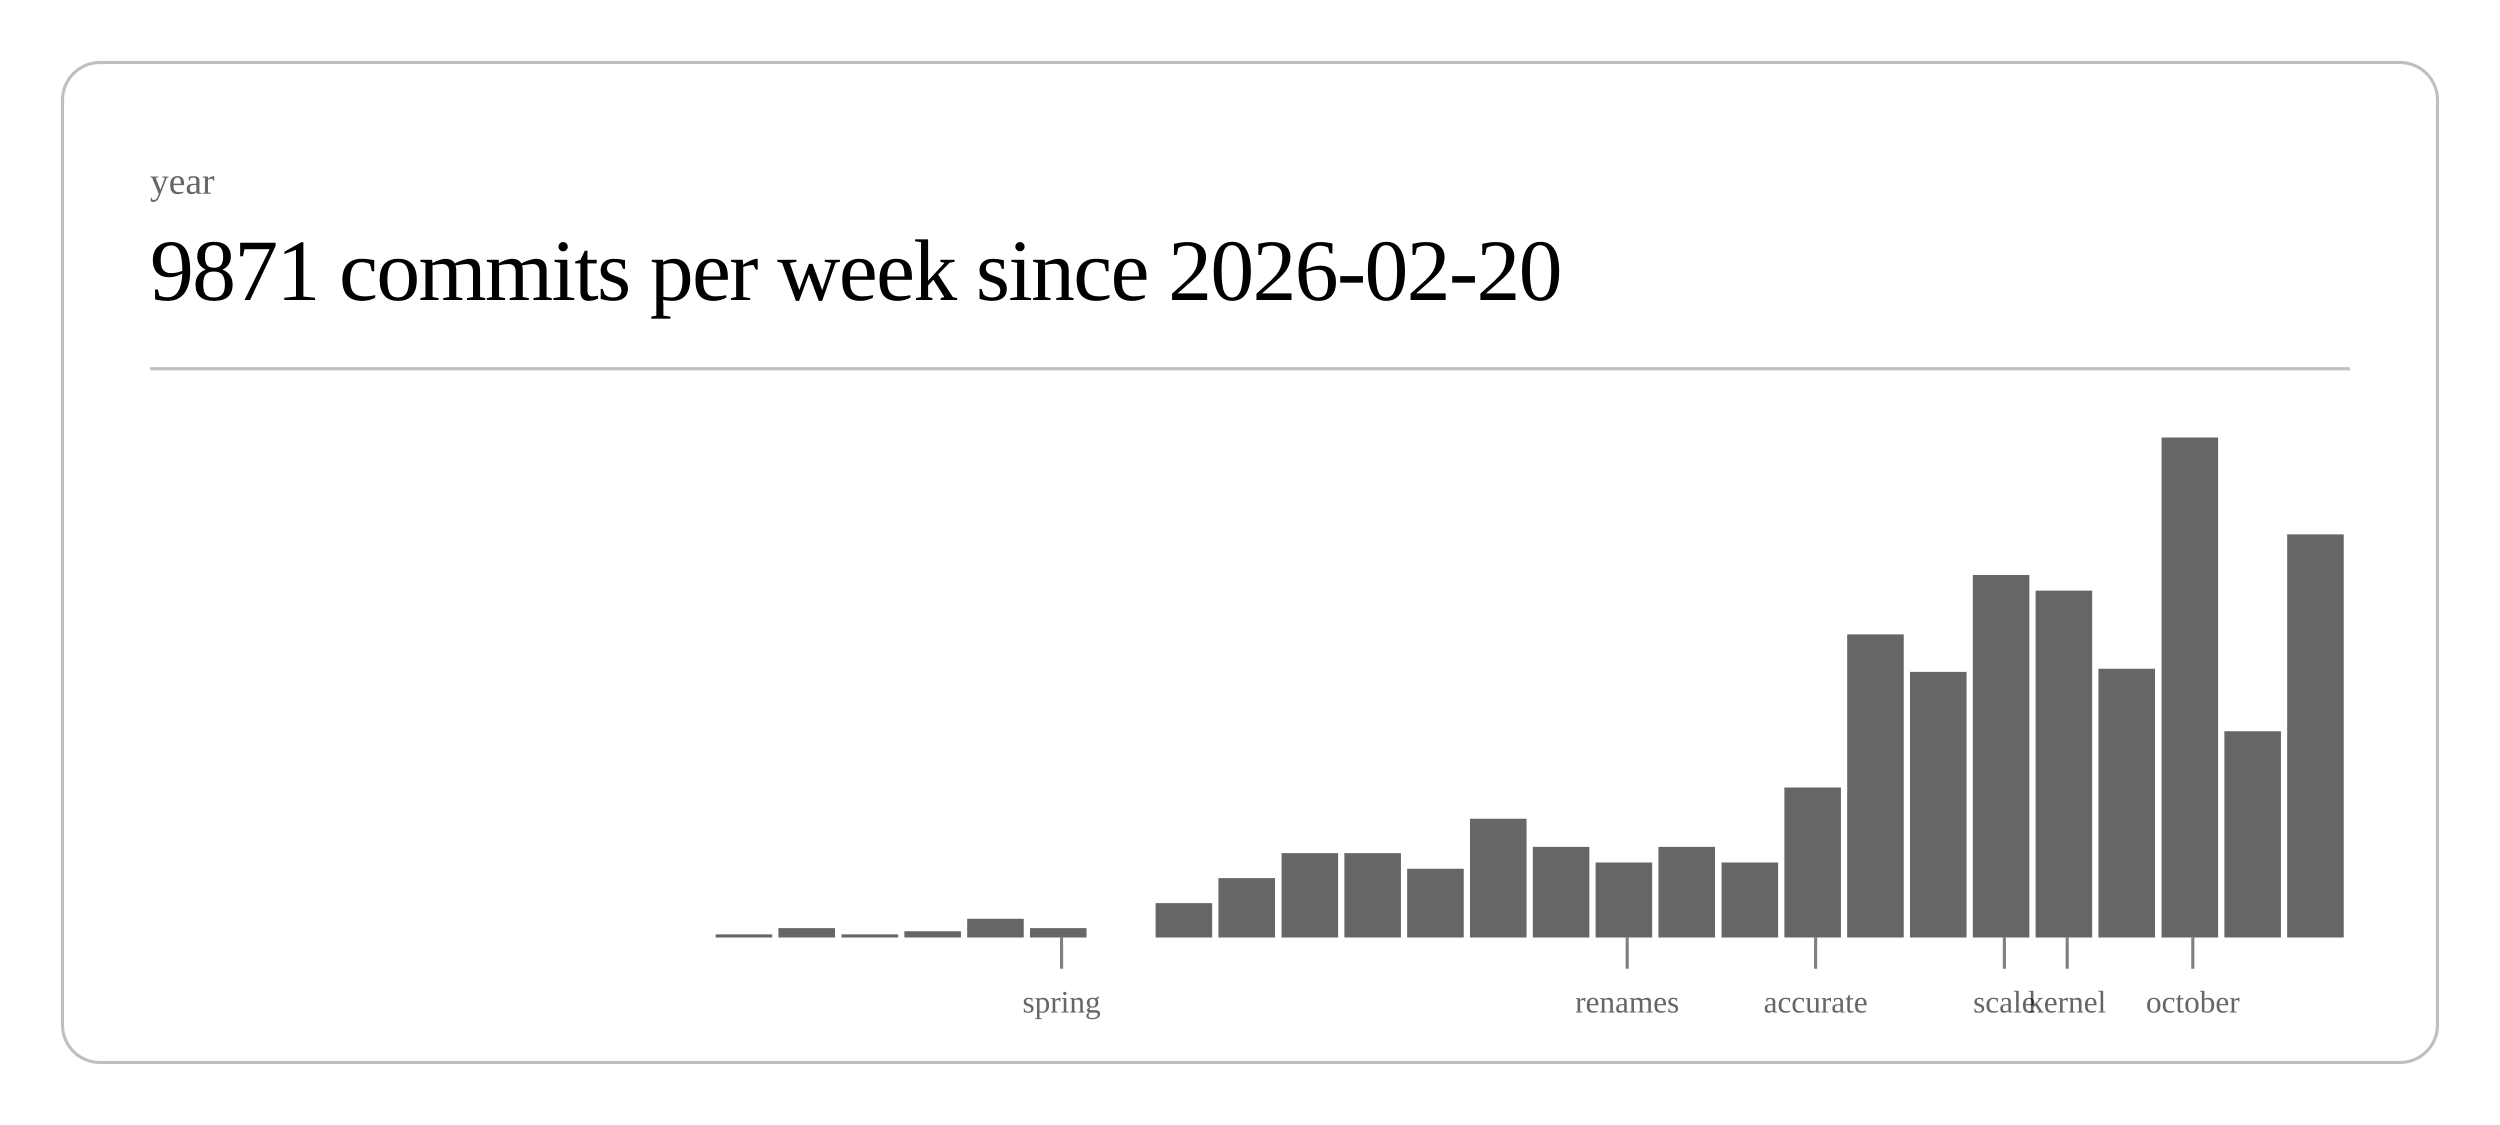
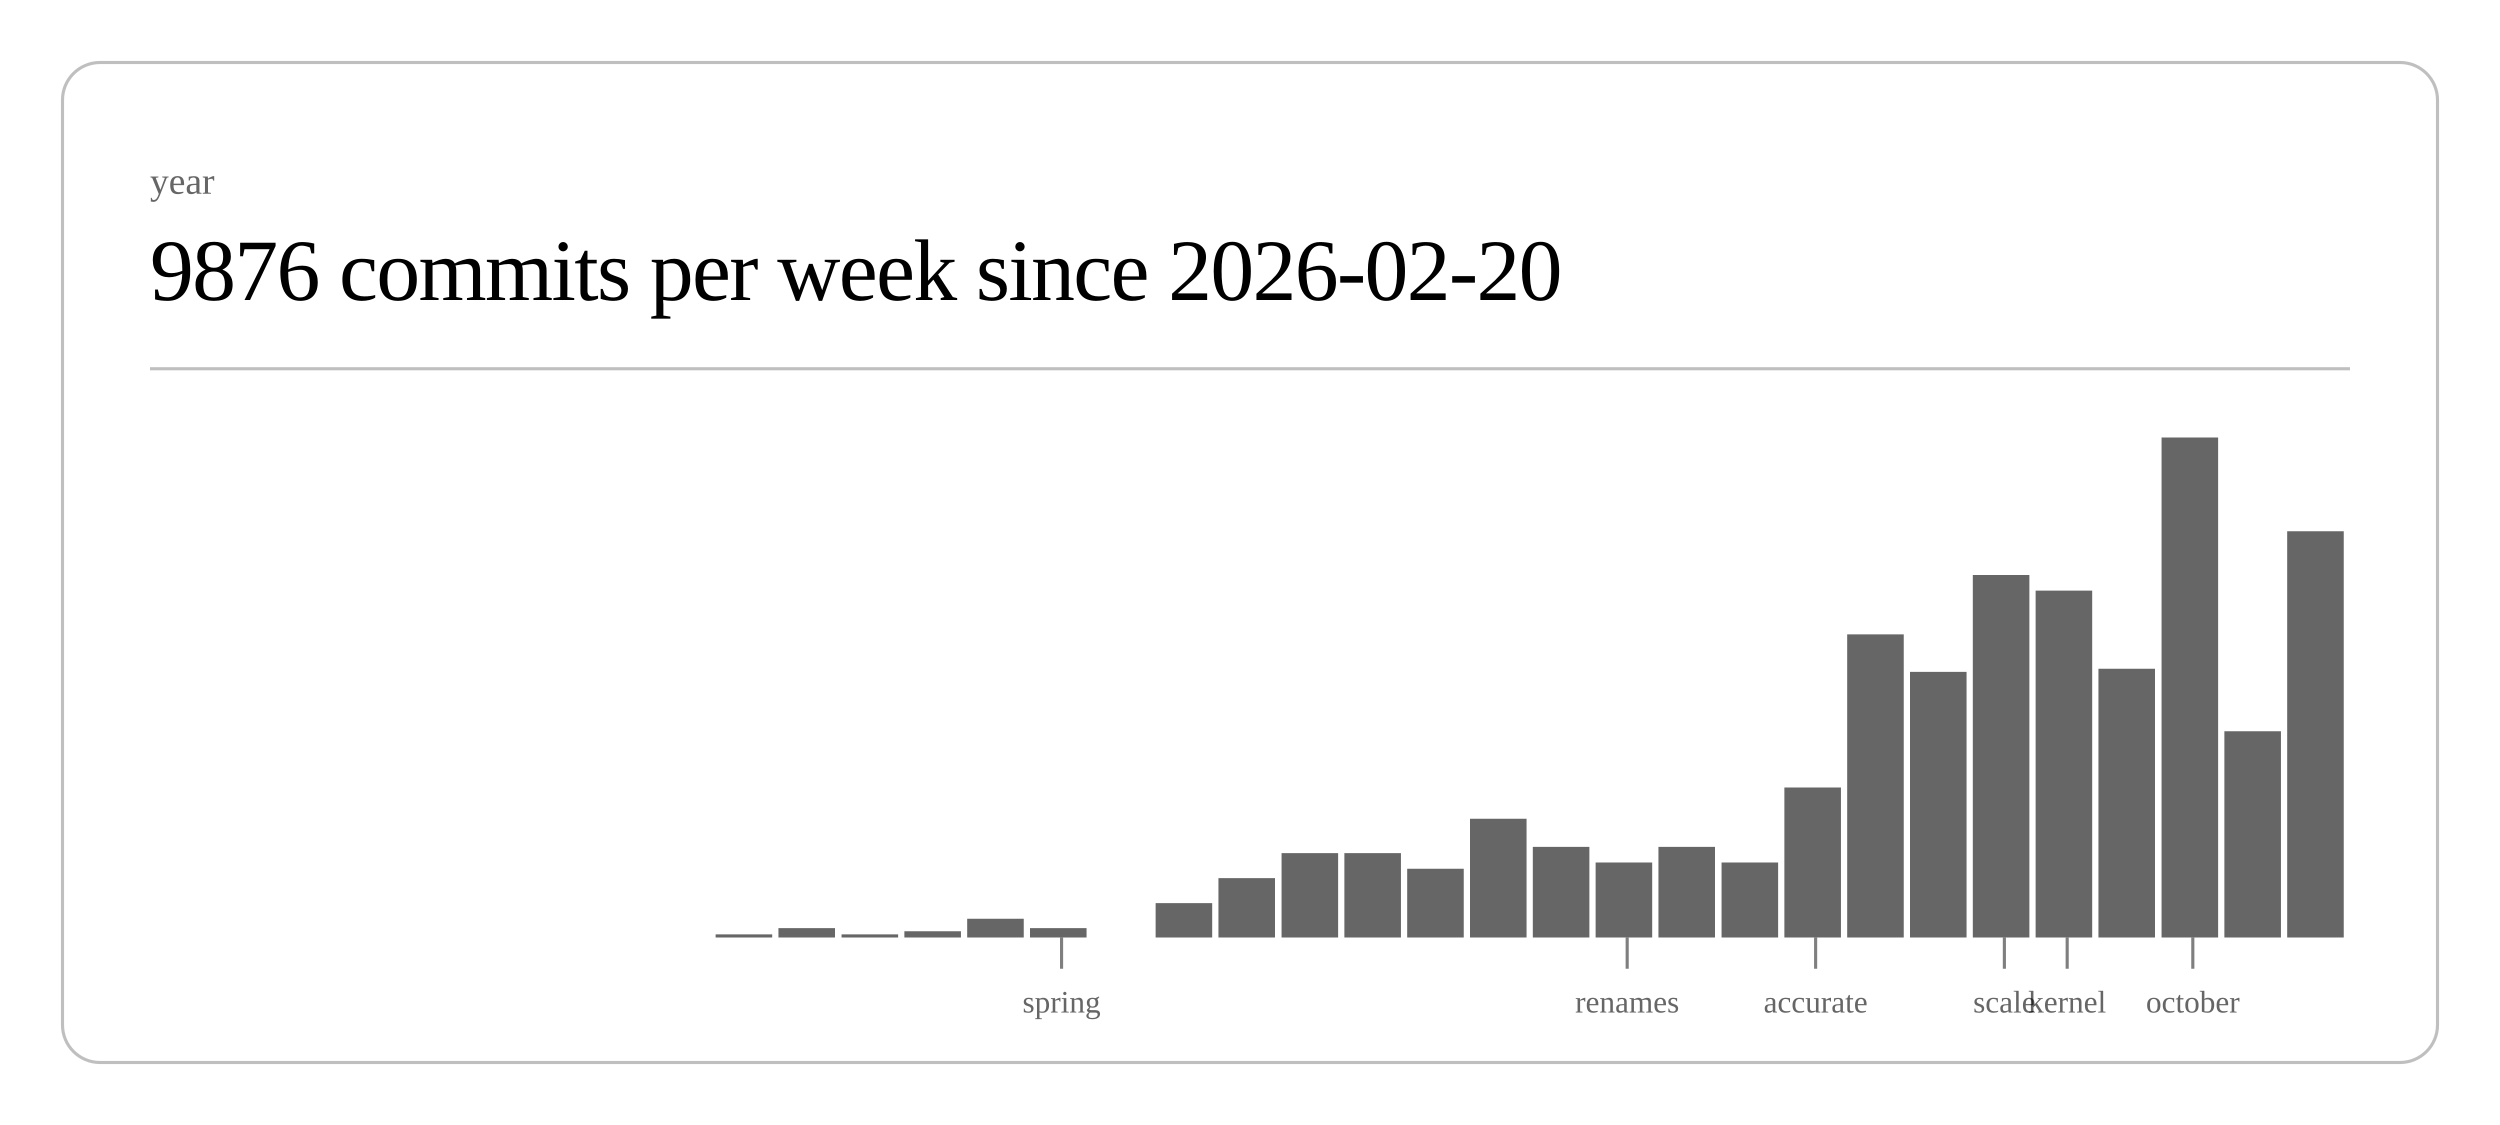
<svg xmlns="http://www.w3.org/2000/svg" class="post-header-svg" viewBox="0 0 800 360" width="800" height="360">
  <rect x="20" y="20" width="760" height="320" rx="12" ry="12" fill="none" stroke="currentColor" stroke-width="1" opacity="0.25" />
  <text fill="currentColor" x="48" y="62" font-size="12" opacity="0.6">year</text>
-   <text fill="currentColor" x="48" y="96" font-size="28" font-weight="300" letter-spacing="-0.5">9871 commits per week since 2026-02-20</text>
+   <text fill="currentColor" x="48" y="96" font-size="28" font-weight="300" letter-spacing="-0.5">9876 commits per week since 2026-02-20</text>
  <line stroke="currentColor" x1="48" y1="118" x2="752" y2="118" stroke-width="1" opacity="0.25" />
  <rect x="229.0" y="299" width="18.1" height="1" fill="currentColor" opacity="0.6" />
  <rect x="249.1" y="297" width="18.1" height="3" fill="currentColor" opacity="0.6" />
  <rect x="269.3" y="299" width="18.1" height="1" fill="currentColor" opacity="0.6" />
  <rect x="289.4" y="298" width="18.1" height="2" fill="currentColor" opacity="0.6" />
  <rect x="309.5" y="294" width="18.1" height="6" fill="currentColor" opacity="0.6" />
  <rect x="329.6" y="297" width="18.1" height="3" fill="currentColor" opacity="0.6" />
  <rect x="369.8" y="289" width="18.1" height="11" fill="currentColor" opacity="0.6" />
  <rect x="389.9" y="281" width="18.1" height="19" fill="currentColor" opacity="0.6" />
  <rect x="410.1" y="273" width="18.1" height="27" fill="currentColor" opacity="0.6" />
  <rect x="430.2" y="273" width="18.1" height="27" fill="currentColor" opacity="0.6" />
  <rect x="450.3" y="278" width="18.1" height="22" fill="currentColor" opacity="0.6" />
  <rect x="470.4" y="262" width="18.1" height="38" fill="currentColor" opacity="0.6" />
  <rect x="490.5" y="271" width="18.1" height="29" fill="currentColor" opacity="0.6" />
  <rect x="510.6" y="276" width="18.1" height="24" fill="currentColor" opacity="0.6" />
  <rect x="530.7" y="271" width="18.1" height="29" fill="currentColor" opacity="0.6" />
  <rect x="550.9" y="276" width="18.1" height="24" fill="currentColor" opacity="0.6" />
  <rect x="571.0" y="252" width="18.1" height="48" fill="currentColor" opacity="0.6" />
  <rect x="591.1" y="203" width="18.1" height="97" fill="currentColor" opacity="0.6" />
  <rect x="611.2" y="215" width="18.1" height="85" fill="currentColor" opacity="0.6" />
  <rect x="631.3" y="184" width="18.1" height="116" fill="currentColor" opacity="0.6" />
  <rect x="651.4" y="189" width="18.1" height="111" fill="currentColor" opacity="0.6" />
  <rect x="671.5" y="214" width="18.1" height="86" fill="currentColor" opacity="0.6" />
  <rect x="691.7" y="140" width="18.1" height="160" fill="currentColor" opacity="0.6" />
  <rect x="711.8" y="234" width="18.1" height="66" fill="currentColor" opacity="0.6" />
-   <rect x="731.9" y="171" width="18.1" height="129" fill="currentColor" opacity="0.6" />
+   <rect x="731.9" y="170" width="18.1" height="130" fill="currentColor" opacity="0.6" />
  <line stroke="currentColor" x1="339.7" y1="300" x2="339.7" y2="310" stroke-width="1" opacity="0.5" />
  <text fill="currentColor" x="339.7" y="324" font-size="10" opacity="0.6" text-anchor="middle">spring</text>
  <line stroke="currentColor" x1="520.7" y1="300" x2="520.7" y2="310" stroke-width="1" opacity="0.5" />
  <text fill="currentColor" x="520.7" y="324" font-size="10" opacity="0.6" text-anchor="middle">renames</text>
  <line stroke="currentColor" x1="581.0" y1="300" x2="581.0" y2="310" stroke-width="1" opacity="0.5" />
  <text fill="currentColor" x="581.0" y="324" font-size="10" opacity="0.6" text-anchor="middle">accurate</text>
  <line stroke="currentColor" x1="641.4" y1="300" x2="641.4" y2="310" stroke-width="1" opacity="0.5" />
  <text fill="currentColor" x="641.4" y="324" font-size="10" opacity="0.6" text-anchor="middle">scale</text>
  <line stroke="currentColor" x1="661.5" y1="300" x2="661.5" y2="310" stroke-width="1" opacity="0.5" />
  <text fill="currentColor" x="661.5" y="324" font-size="10" opacity="0.6" text-anchor="middle">kernel</text>
  <line stroke="currentColor" x1="701.7" y1="300" x2="701.7" y2="310" stroke-width="1" opacity="0.5" />
  <text fill="currentColor" x="701.7" y="324" font-size="10" opacity="0.6" text-anchor="middle">october</text>
</svg>
